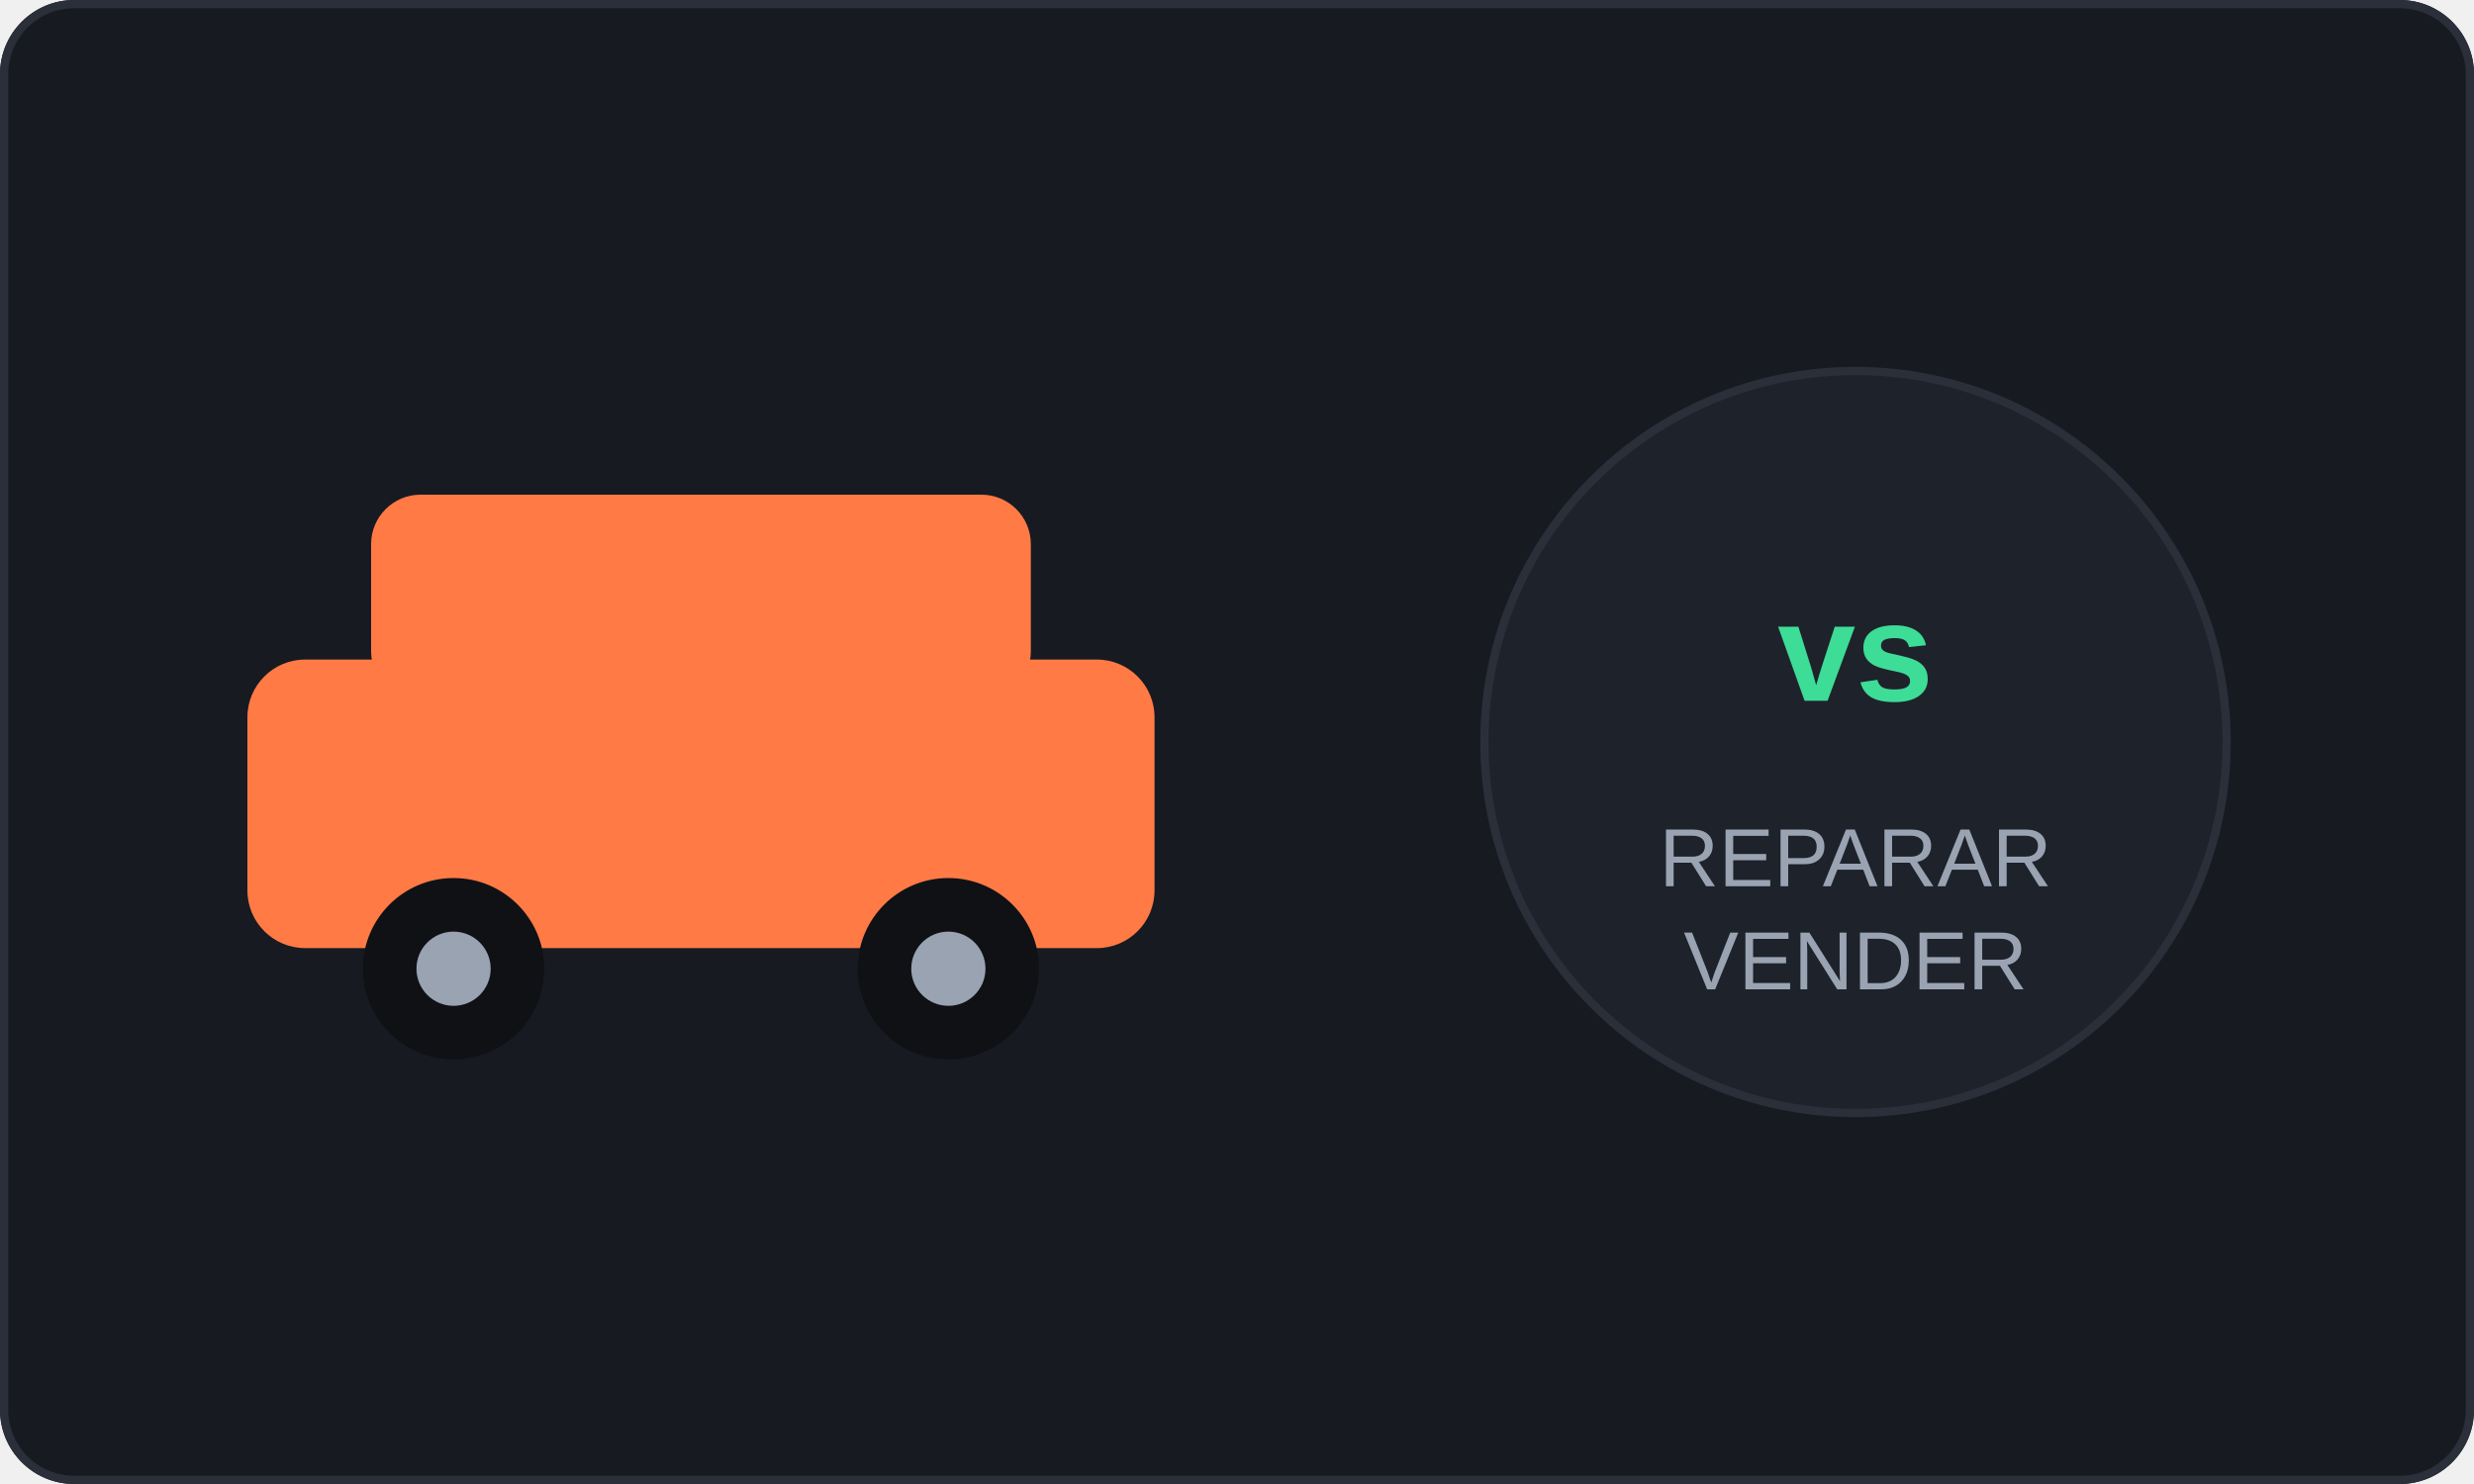
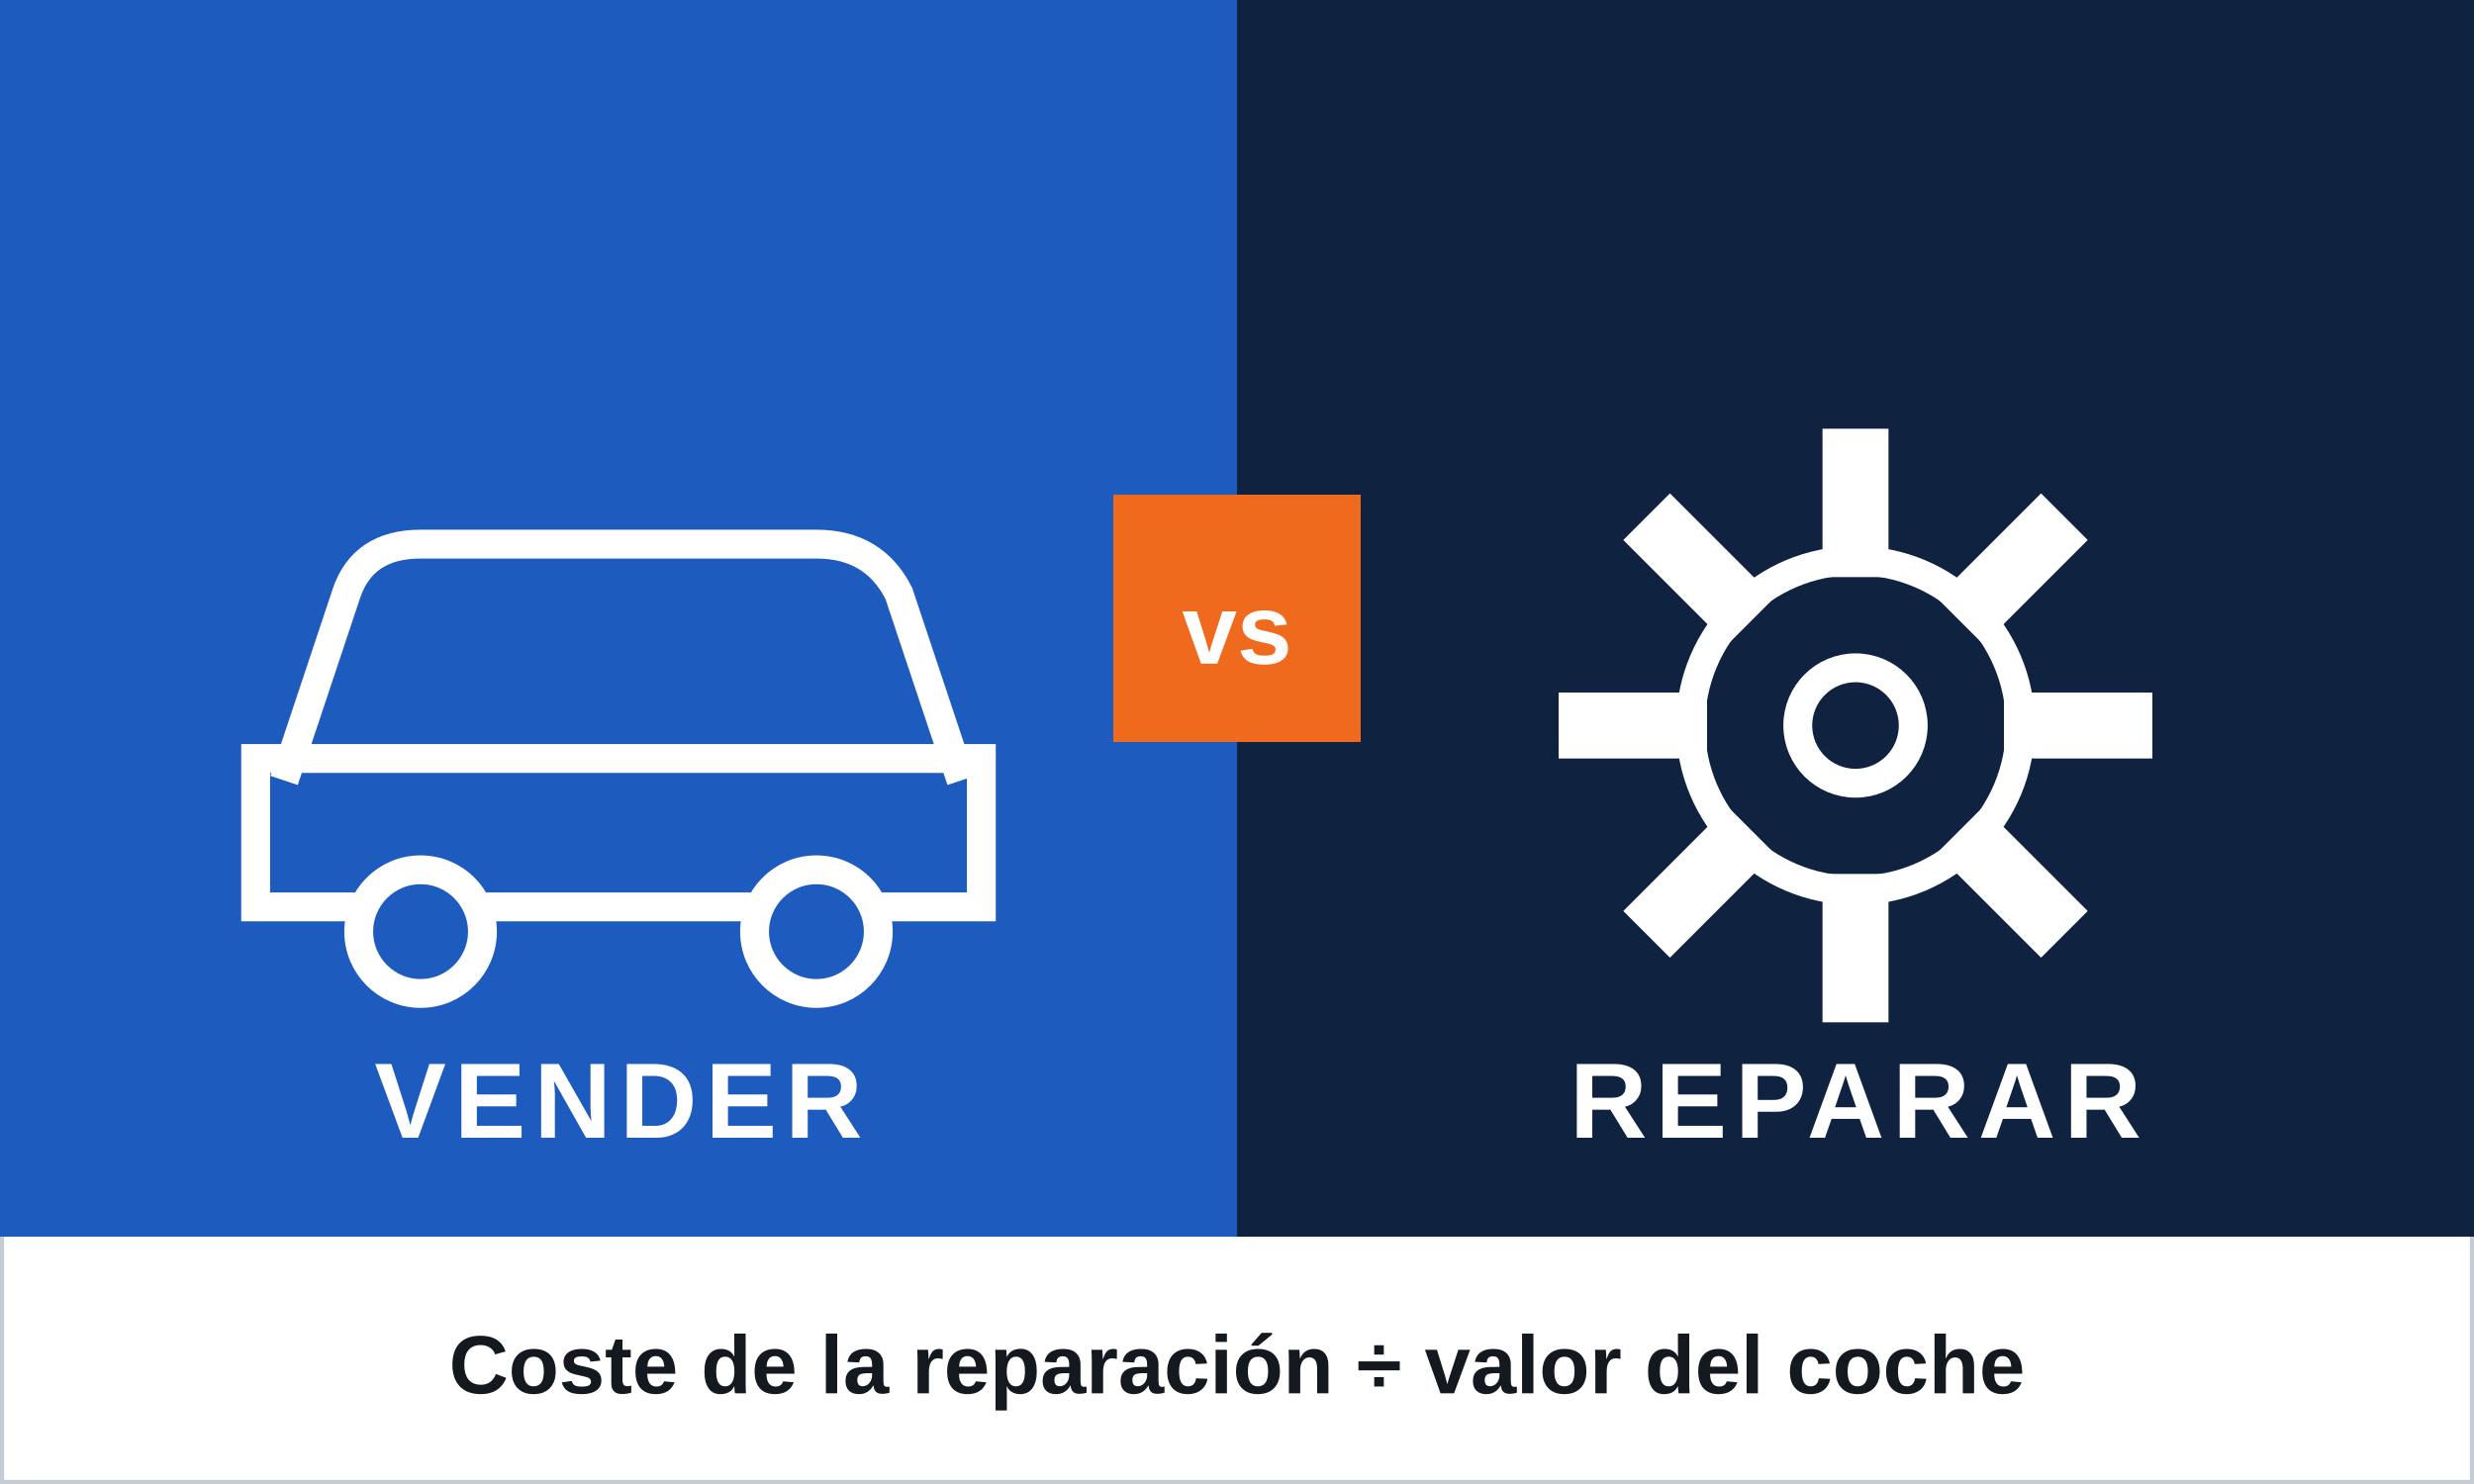
- <svg xmlns="http://www.w3.org/2000/svg" viewBox="0 0 600 360">
-   <rect width="600" height="360" rx="18" fill="#171a21" />
-   <rect x="1" y="1" width="598" height="358" rx="17" fill="none" stroke="#2a2f3a" stroke-width="2" />
-   <g transform="translate(60,120)">
-     <rect x="0" y="40" width="220" height="70" rx="14" fill="#ff7a45" />
-     <rect x="30" y="0" width="160" height="50" rx="12" fill="#ff7a45" />
-     <circle cx="50" cy="115" r="22" fill="#0f1115" />
-     <circle cx="170" cy="115" r="22" fill="#0f1115" />
-     <circle cx="50" cy="115" r="9" fill="#9aa3b2" />
-     <circle cx="170" cy="115" r="9" fill="#9aa3b2" />
+ <svg xmlns="http://www.w3.org/2000/svg" viewBox="0 0 600 360" width="600" height="360" role="img" aria-label="Reparar o vender: comparación del coste de la reparación con el valor del coche">
+   <rect width="600" height="360" fill="#ffffff" />
+   <rect x="0" y="0" width="600" height="360" fill="none" stroke="#c6ccd5" stroke-width="2" />
+   <rect x="0" y="0" width="300" height="300" fill="#1d5bbf" />
+   <rect x="300" y="0" width="300" height="300" fill="#0f2341" />
+   <g fill="none" stroke="#ffffff" stroke-width="7" stroke-linecap="square" stroke-linejoin="miter">
+     <path d="M70 186 l14 -42 q4 -12 18 -12 h96 q14 0 20 12 l14 42" />
+     <rect x="62" y="184" width="176" height="36" />
+     <circle cx="102" cy="226" r="15" fill="#1d5bbf" />
+     <circle cx="198" cy="226" r="15" fill="#1d5bbf" />
+     <circle cx="450" cy="176" r="40" />
+     <circle cx="450" cy="176" r="14" />
+     <path stroke-width="16" d="M450 112 v20 M450 220 v20 M386 176 h20 M494 176 h20 M405 131 l14 14 M481 207 l14 14 M405 221 l14 -14 M481 145 l14 -14" />
  </g>
-   <g transform="translate(360,90)">
-     <circle cx="90" cy="90" r="90" fill="#1e222b" stroke="#2a2f3a" stroke-width="2" />
-     <text x="90" y="80" font-family="Arial" font-size="34" font-weight="700" fill="#3ddc97" text-anchor="middle">vs</text>
-     <text x="90" y="125" font-family="Arial" font-size="20" fill="#9aa3b2" text-anchor="middle">REPARAR</text>
-     <text x="90" y="150" font-family="Arial" font-size="20" fill="#9aa3b2" text-anchor="middle">VENDER</text>
+   <g font-family="Archivo, 'Helvetica Neue', Arial, sans-serif" font-weight="800" text-anchor="middle">
+     <text x="150" y="276" font-size="26" fill="#ffffff" letter-spacing="2">VENDER</text>
+     <text x="450" y="276" font-size="26" fill="#ffffff" letter-spacing="2">REPARAR</text>
+     <rect x="270" y="120" width="60" height="60" fill="#f06a1d" />
+     <text x="300" y="161" font-size="24" fill="#ffffff">vs</text>
+     <text x="300" y="338" font-size="20" fill="#14181f">Coste de la reparación ÷ valor del coche</text>
  </g>
</svg>
